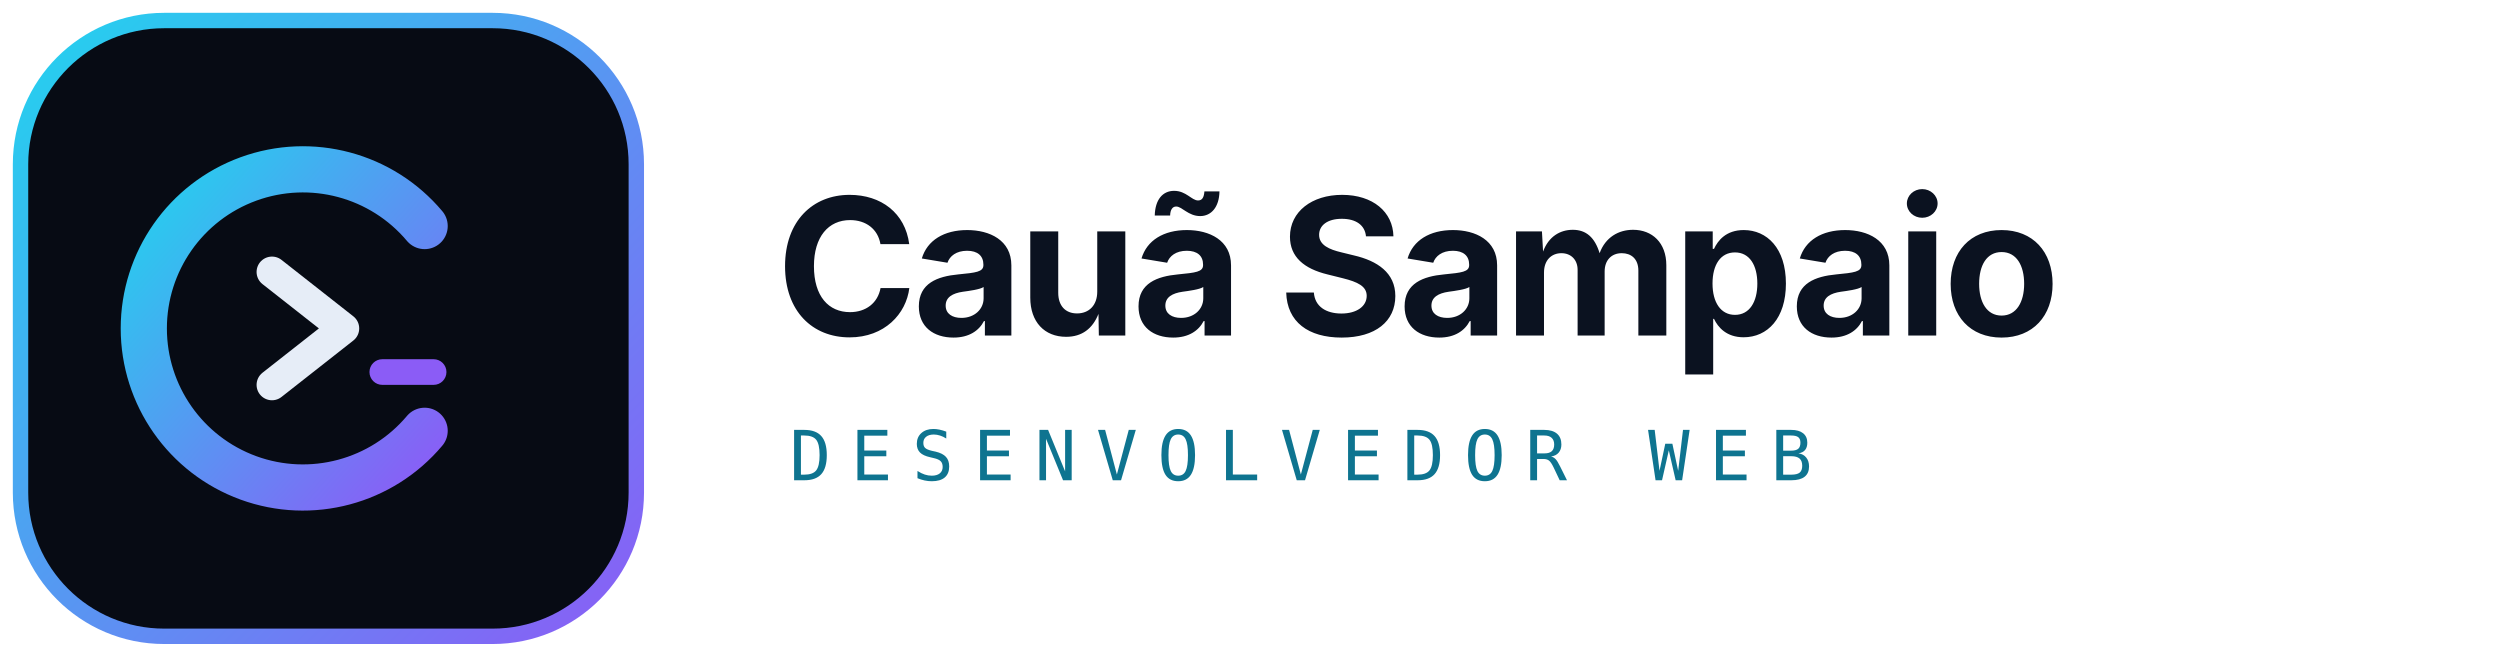
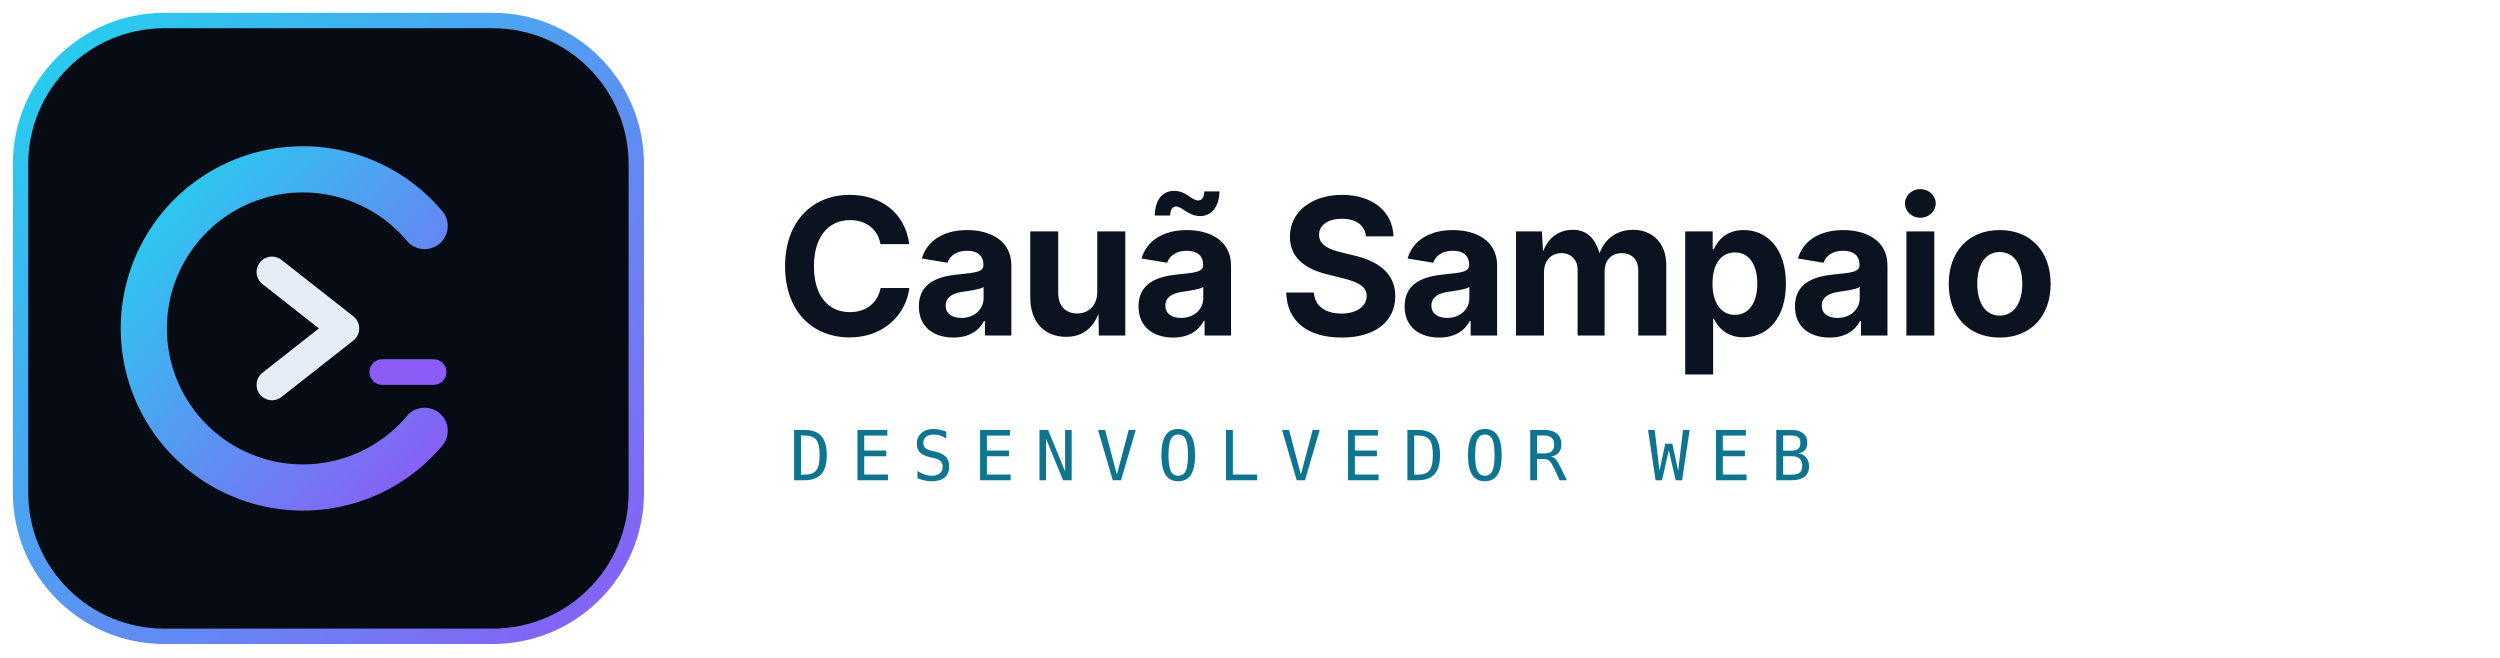
<svg xmlns="http://www.w3.org/2000/svg" viewBox="0 0 760 200" width="1520" height="400" role="img" aria-label="Cauã Sampaio — Desenvolvedor Web">
-   <g transform="translate(0 0) scale(.78)">
+   <g transform="scale(.78)">
    <defs>
      <linearGradient id="g" x1="0" y1="0" x2="1" y2="1">
        <stop offset="0" stop-color="#22d3ee" />
        <stop offset="1" stop-color="#8b5cf6" />
      </linearGradient>
    </defs>
    <rect x="8" y="8" width="240" height="240" rx="56" fill="#070b14" stroke="url(#g)" stroke-width="6" />
    <path d="M165.5 88.1A62 62 0 1 0 165.5 167.9" fill="none" stroke="url(#g)" stroke-width="18" stroke-linecap="round" />
    <path d="M106 106L134 128L106 150" fill="none" stroke="#e6edf7" stroke-width="12" stroke-linecap="round" stroke-linejoin="round" />
    <rect x="144" y="140" width="30" height="10" rx="5" fill="#8b5cf6" />
  </g>
-   <text x="236" y="102" font-family="Inter, Helvetica, Arial, sans-serif" font-size="58" font-weight="700" letter-spacing="-1.5" fill="#0b1220">Cauã Sampaio</text>
-   <text x="240" y="146" font-family="ui-monospace, Menlo, Consolas, monospace" font-size="21" letter-spacing="6" fill="#0e7490">DESENVOLVEDOR WEB</text>
+   <path fill="#0b1220" d="M258.26 102.57C268.91 102.57 275.48 95.40 276.44 87.56H267.69C266.84 92.14 263.22 94.89 258.40 94.89C251.89 94.89 247.44 90.08 247.44 80.93C247.44 71.98 251.83 66.91 258.43 66.91C263.24 66.91 266.87 69.63 267.66 74.22H276.41C275.17 64.73 267.86 59.24 258.26 59.24C247.13 59.24 238.66 67.14 238.66 80.93C238.66 94.64 247.02 102.57 258.26 102.57Z M289.87 102.62C294.54 102.62 297.60 100.56 299.13 97.61H299.41V102.00H307.45V80.67C307.45 73.00 300.83 69.94 294.03 69.94C286.95 69.94 281.85 73.08 280.24 78.58L288.03 79.88C288.71 77.84 290.72 76.23 294.00 76.23C297.17 76.23 298.96 77.76 298.96 80.45V80.59C298.96 82.66 296.72 82.88 291.28 83.42C285.05 84.02 279.33 86.06 279.33 93.14C279.33 99.39 283.83 102.62 289.87 102.62ZM292.27 96.65C289.47 96.65 287.49 95.37 287.49 92.91C287.49 90.36 289.58 89.14 292.73 88.69C294.60 88.43 297.97 87.98 299.01 87.25V90.67C299.01 94.01 296.24 96.65 292.27 96.65Z M324.11 102.40C328.92 102.40 332.15 99.90 333.93 95.43L334.05 102.00H342.09V70.34H333.57V88.66C333.57 92.85 331.02 95.29 327.42 95.29C323.85 95.29 321.70 92.94 321.70 89.00V70.34H313.20V90.47C313.20 97.89 317.54 102.40 324.11 102.40Z M356.65 102.62C361.32 102.62 364.38 100.56 365.91 97.61H366.19V102.00H374.23V80.67C374.23 73.00 367.61 69.94 360.81 69.94C353.73 69.94 348.63 73.08 347.02 78.58L354.81 79.88C355.49 77.84 357.50 76.23 360.78 76.23C363.95 76.23 365.74 77.76 365.74 80.45V80.59C365.74 82.66 363.50 82.88 358.06 83.42C351.83 84.02 346.11 86.06 346.11 93.14C346.11 99.39 350.62 102.62 356.65 102.62ZM364.86 65.69C368.20 65.69 370.64 62.97 370.72 58.19H366.13C365.99 60.00 365.48 60.94 364.21 60.94C362.28 60.94 360.58 58.02 356.93 58.02C353.42 58.02 351.15 60.74 351.04 65.52H355.71C355.77 63.88 356.36 62.78 357.55 62.78C359.34 62.78 361.24 65.69 364.86 65.69ZM359.05 96.65C356.25 96.65 354.27 95.37 354.27 92.91C354.27 90.36 356.36 89.14 359.51 88.69C361.38 88.43 364.75 87.98 365.79 87.25V90.67C365.79 94.01 363.02 96.65 359.05 96.65Z M407.88 102.62C418.13 102.62 424.17 97.67 424.17 89.99C424.17 82.91 418.67 79.29 411.56 77.64L407.74 76.71C404.17 75.86 401.00 74.53 401.00 71.39C401.00 68.55 403.49 66.51 407.91 66.51C412.24 66.51 414.93 68.47 415.24 71.84H423.60C423.46 64.42 417.34 59.24 407.99 59.24C398.82 59.24 392.13 64.33 392.13 71.95C392.13 78.10 396.41 81.69 403.55 83.42L408.19 84.58C412.78 85.72 415.47 87.05 415.47 89.94C415.47 93.14 412.41 95.32 407.80 95.32C403.12 95.32 399.70 93.19 399.41 88.92H391.00C391.26 97.89 397.74 102.62 407.88 102.62Z M437.53 102.62C442.21 102.62 445.26 100.56 446.79 97.61H447.08V102.00H455.12V80.67C455.12 73.00 448.49 69.94 441.70 69.94C434.62 69.94 429.52 73.08 427.90 78.58L435.69 79.88C436.37 77.84 438.38 76.23 441.67 76.23C444.84 76.23 446.62 77.76 446.62 80.45V80.59C446.62 82.66 444.39 82.88 438.95 83.42C432.72 84.02 427.00 86.06 427.00 93.14C427.00 99.39 431.50 102.62 437.53 102.62ZM439.94 96.65C437.14 96.65 435.15 95.37 435.15 92.91C435.15 90.36 437.25 89.14 440.39 88.69C442.26 88.43 445.63 87.98 446.68 87.25V90.67C446.68 94.01 443.91 96.65 439.94 96.65Z M460.87 102.00H469.37V82.86C469.37 79.06 471.66 76.96 474.66 76.96C477.55 76.96 479.59 78.95 479.59 82.03V102.00H487.80V82.52C487.80 79.20 489.79 76.96 493.01 76.96C495.87 76.96 498.03 78.69 498.03 82.26V102.00H506.55V80.65C506.55 73.76 502.25 69.86 496.44 69.86C492.08 69.86 488.06 72.09 486.27 76.96C484.80 72.15 482.17 69.86 478.12 69.86C474.32 69.86 470.78 71.87 469.08 76.48L468.74 70.34H460.87Z M512.30 113.84H520.80V96.93H521.05C522.24 99.48 524.85 102.54 530.03 102.54C537.34 102.54 542.92 96.76 542.92 86.23C542.92 75.41 537.11 69.94 530.09 69.94C524.71 69.94 522.21 73.14 521.05 75.66H520.66V70.34H512.30ZM527.42 95.71C523.09 95.71 520.60 91.92 520.60 86.20C520.60 80.45 523.06 76.74 527.42 76.74C531.87 76.74 534.22 80.65 534.22 86.20C534.22 91.78 531.84 95.71 527.42 95.71Z M556.20 102.62C560.87 102.62 563.93 100.56 565.46 97.61H565.74V102.00H573.79V80.67C573.79 73.00 567.16 69.94 560.36 69.94C553.28 69.94 548.18 73.08 546.57 78.58L554.36 79.88C555.04 77.84 557.05 76.23 560.33 76.23C563.50 76.23 565.29 77.76 565.29 80.45V80.59C565.29 82.66 563.05 82.88 557.61 83.42C551.38 84.02 545.66 86.06 545.66 93.14C545.66 99.39 550.17 102.62 556.20 102.62ZM558.61 96.65C555.80 96.65 553.82 95.37 553.82 92.91C553.82 90.36 555.92 89.14 559.06 88.69C560.93 88.43 564.30 87.98 565.35 87.25V90.67C565.35 94.01 562.57 96.65 558.61 96.65Z M579.54 102.00H588.03V70.34H579.54ZM583.78 66.20C586.33 66.20 588.46 64.28 588.46 61.84C588.46 59.43 586.33 57.48 583.78 57.48C581.21 57.48 579.11 59.43 579.11 61.84C579.11 64.28 581.21 66.20 583.78 66.20Z M607.91 102.62C617.43 102.62 623.40 96.05 623.40 86.31C623.40 76.51 617.43 69.94 607.91 69.94C598.37 69.94 592.42 76.51 592.42 86.31C592.42 96.05 598.37 102.62 607.91 102.62ZM607.91 95.94C603.38 95.94 601.09 91.80 601.09 86.28C601.09 80.67 603.38 76.62 607.91 76.62C612.44 76.62 614.77 80.70 614.77 86.28C614.77 91.80 612.44 95.94 607.91 95.94Z" />
+   <path fill="#0e7490" d="M244.47 144.30Q247.09 144.30 248.12 143.01Q249.16 141.72 249.16 138.36Q249.16 134.97 248.13 133.68Q247.10 132.39 244.47 132.39H243.49V144.30ZM244.51 130.69Q248.02 130.69 249.68 132.56Q251.34 134.42 251.34 138.36Q251.34 142.28 249.68 144.14Q248.02 146.00 244.51 146.00H241.40V130.69Z M260.66 130.69H269.75V132.43H262.73V136.97H269.44V138.71H262.73V144.26H269.94V146.00H260.66Z M287.66 131.21V133.32Q286.72 132.71 285.77 132.40Q284.82 132.10 283.86 132.10Q282.39 132.10 281.54 132.78Q280.69 133.46 280.69 134.62Q280.69 135.63 281.25 136.17Q281.81 136.70 283.34 137.06L284.42 137.30Q286.58 137.81 287.56 138.88Q288.54 139.96 288.54 141.82Q288.54 144.00 287.19 145.15Q285.84 146.30 283.25 146.30Q282.18 146.30 281.09 146.07Q280.00 145.84 278.91 145.37V143.17Q280.09 143.92 281.14 144.27Q282.19 144.62 283.25 144.62Q284.82 144.62 285.69 143.91Q286.57 143.21 286.57 141.95Q286.57 140.80 285.97 140.20Q285.37 139.59 283.88 139.26L282.77 139.01Q280.64 138.52 279.68 137.55Q278.71 136.58 278.71 134.94Q278.71 132.89 280.09 131.65Q281.47 130.41 283.76 130.41Q284.64 130.41 285.61 130.61Q286.59 130.81 287.66 131.21Z M297.95 130.69H307.03V132.43H300.02V136.97H306.73V138.71H300.02V144.26H307.23V146.00H297.95Z M316.00 130.69H318.62L323.79 143.29V130.69H325.79V146.00H323.17L318.00 133.40V146.00H316.00Z M339.53 144.26 343.13 130.69H345.27L340.79 146.00H338.28L333.80 130.69H335.94Z M361.14 138.36Q361.14 134.99 360.45 133.54Q359.75 132.10 358.17 132.10Q356.61 132.10 355.91 133.54Q355.22 134.99 355.22 138.36Q355.22 141.72 355.91 143.17Q356.61 144.62 358.17 144.62Q359.75 144.62 360.45 143.18Q361.14 141.73 361.14 138.36ZM363.30 138.36Q363.30 142.36 362.04 144.33Q360.77 146.30 358.17 146.30Q355.58 146.30 354.32 144.34Q353.06 142.38 353.06 138.36Q353.06 134.35 354.32 132.38Q355.59 130.41 358.17 130.41Q360.77 130.41 362.04 132.38Q363.30 134.35 363.30 138.36Z M372.71 130.69H374.79V144.26H382.18V146.00H372.71Z M395.46 144.26 399.06 130.69H401.20L396.72 146.00H394.21L389.73 130.69H391.87Z M409.81 130.69H418.89V132.43H411.88V136.97H418.58V138.71H411.88V144.26H419.09V146.00H409.81Z M430.90 144.30Q433.52 144.30 434.55 143.01Q435.59 141.72 435.59 138.36Q435.59 134.97 434.56 133.68Q433.53 132.39 430.90 132.39H429.92V144.30ZM430.94 130.69Q434.45 130.69 436.11 132.56Q437.77 134.42 437.77 138.36Q437.77 142.28 436.11 144.14Q434.45 146.00 430.94 146.00H427.84V130.69Z M454.35 138.36Q454.35 134.99 453.66 133.54Q452.97 132.10 451.39 132.10Q449.82 132.10 449.13 133.54Q448.44 134.99 448.44 138.36Q448.44 141.72 449.13 143.17Q449.82 144.62 451.39 144.62Q452.97 144.62 453.66 143.18Q454.35 141.73 454.35 138.36ZM456.52 138.36Q456.52 142.36 455.25 144.33Q453.98 146.30 451.39 146.30Q448.80 146.30 447.53 144.34Q446.27 142.38 446.27 138.36Q446.27 134.35 447.54 132.38Q448.81 130.41 451.39 130.41Q453.98 130.41 455.25 132.38Q456.52 134.35 456.52 138.36Z M471.51 138.77Q472.31 138.98 472.87 139.55Q473.44 140.11 474.28 141.82L476.36 146.00H474.13L472.31 142.13Q471.52 140.48 470.89 140.01Q470.26 139.53 469.24 139.53H467.26V146.00H465.18V130.69H469.45Q471.97 130.69 473.31 131.83Q474.66 132.97 474.66 135.12Q474.66 136.64 473.83 137.60Q473.01 138.56 471.51 138.77ZM467.26 132.39V137.83H469.53Q471.02 137.83 471.75 137.16Q472.47 136.49 472.47 135.12Q472.47 133.80 471.70 133.10Q470.93 132.39 469.45 132.39Z M501.00 130.69H503.02L504.49 143.12L506.23 134.90H508.40L510.16 143.14L511.63 130.69H513.65L511.36 146.00H509.40L507.32 136.90L505.25 146.00H503.29Z M521.67 130.69H530.75V132.43H523.74V136.97H530.44V138.71H523.74V144.26H530.95V146.00H521.67Z M542.07 138.69V144.30H544.52Q546.33 144.30 547.10 143.67Q547.87 143.04 547.87 141.59Q547.87 140.09 547.06 139.39Q546.25 138.69 544.52 138.69ZM542.07 132.39V137.01H544.48Q545.98 137.01 546.65 136.43Q547.32 135.86 547.32 134.58Q547.32 133.42 546.66 132.91Q546.00 132.39 544.48 132.39ZM539.99 130.69H544.52Q546.87 130.69 548.14 131.71Q549.41 132.72 549.41 134.58Q549.41 135.98 548.74 136.79Q548.07 137.60 546.73 137.81Q548.24 138.03 549.09 139.09Q549.95 140.16 549.95 141.80Q549.95 143.88 548.58 144.94Q547.22 146.00 544.52 146.00H539.99Z" />
</svg>
